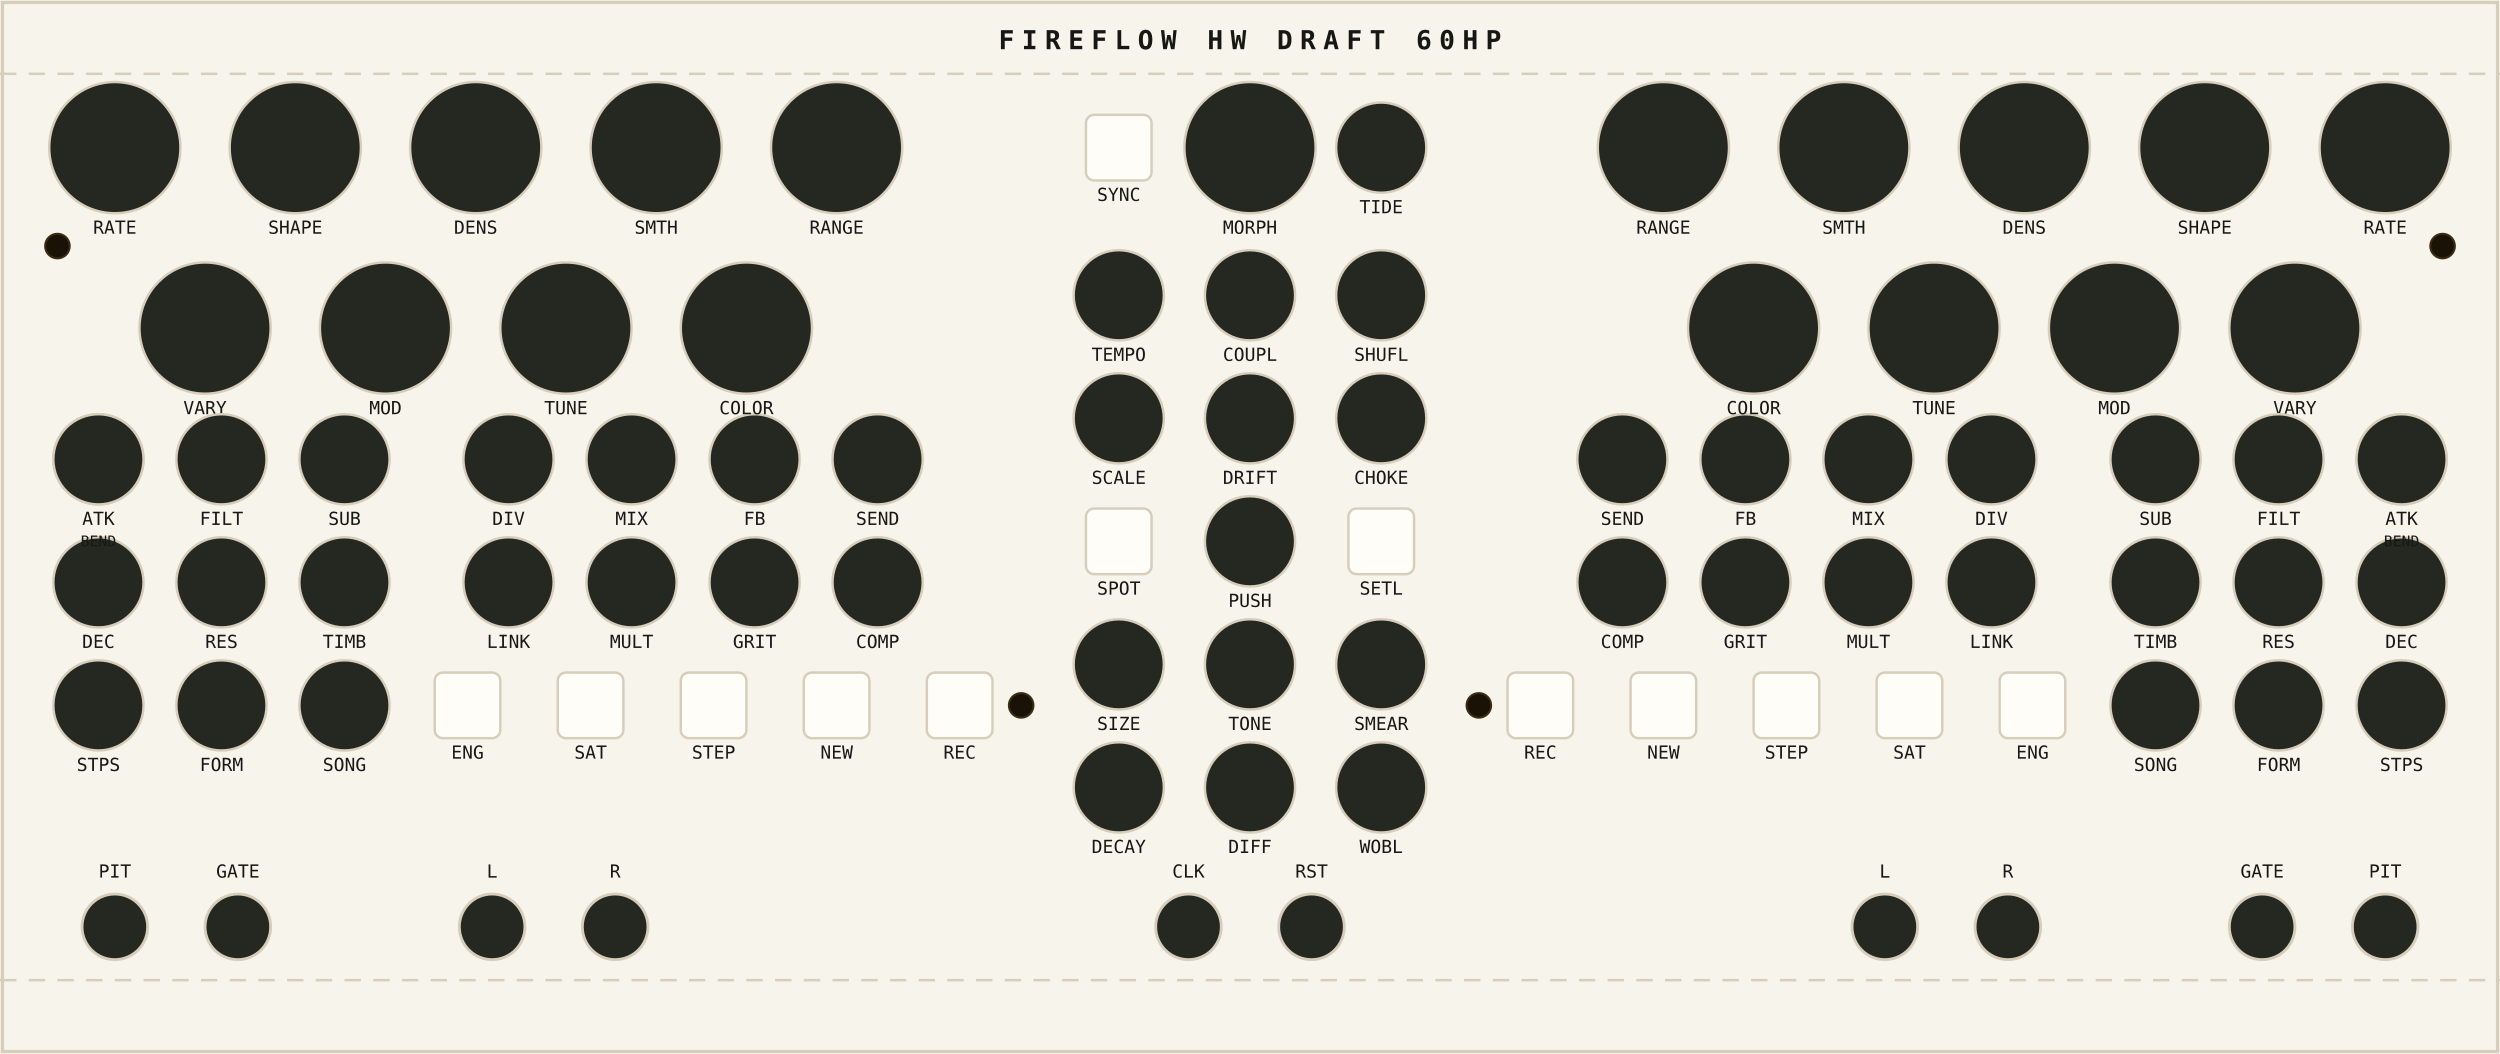
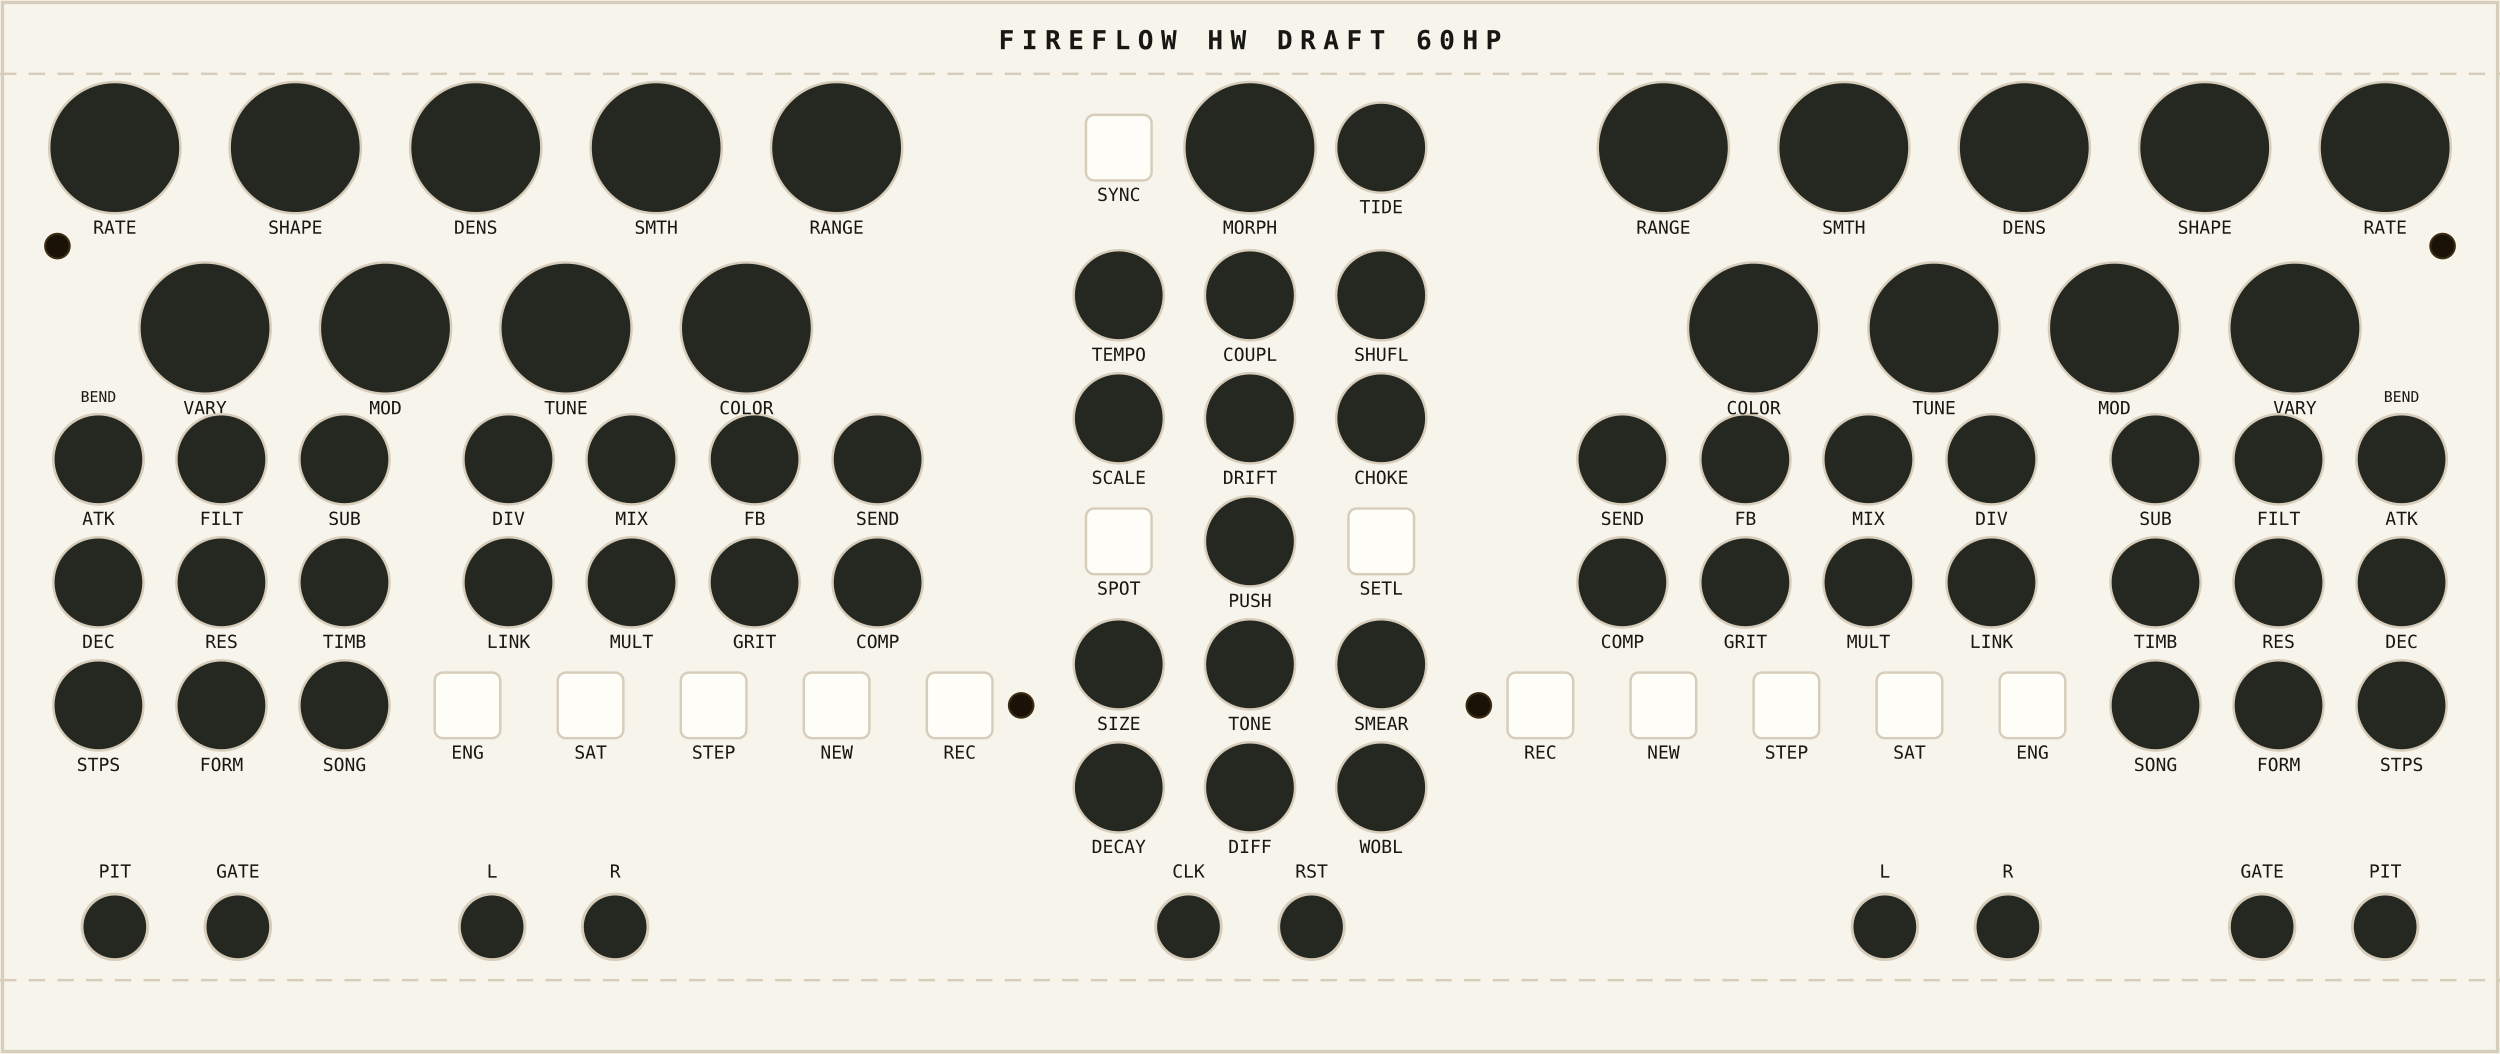
<svg xmlns="http://www.w3.org/2000/svg" width="304.800mm" height="128.500mm" viewBox="0 0 304.800 128.500">
  <rect x="0" y="0" width="304.800" height="128.500" fill="#f7f4ec" />
  <rect x="0.3" y="0.3" width="304.200" height="127.900" fill="none" stroke="#d7cdbb" stroke-width="0.4" />
  <line x1="0" y1="9.000" x2="304.800" y2="9.000" stroke="#d7cdbb" stroke-width="0.3" stroke-dasharray="2,1.5" />
  <line x1="0" y1="119.500" x2="304.800" y2="119.500" stroke="#d7cdbb" stroke-width="0.3" stroke-dasharray="2,1.5" />
  <circle cx="14.000" cy="18.000" r="8.000" fill="#252721" stroke="#d7cdbb" stroke-width="0.3" />
  <text x="14.000" y="28.500" fill="#171713" text-anchor="middle" font-family="monospace" font-size="2.2">RATE</text>
  <circle cx="36.000" cy="18.000" r="8.000" fill="#252721" stroke="#d7cdbb" stroke-width="0.3" />
  <text x="36.000" y="28.500" fill="#171713" text-anchor="middle" font-family="monospace" font-size="2.2">SHAPE</text>
  <circle cx="58.000" cy="18.000" r="8.000" fill="#252721" stroke="#d7cdbb" stroke-width="0.3" />
  <text x="58.000" y="28.500" fill="#171713" text-anchor="middle" font-family="monospace" font-size="2.2">DENS</text>
  <circle cx="80.000" cy="18.000" r="8.000" fill="#252721" stroke="#d7cdbb" stroke-width="0.3" />
  <text x="80.000" y="28.500" fill="#171713" text-anchor="middle" font-family="monospace" font-size="2.2">SMTH</text>
  <circle cx="102.000" cy="18.000" r="8.000" fill="#252721" stroke="#d7cdbb" stroke-width="0.3" />
  <text x="102.000" y="28.500" fill="#171713" text-anchor="middle" font-family="monospace" font-size="2.2">RANGE</text>
  <circle cx="25.000" cy="40.000" r="8.000" fill="#252721" stroke="#d7cdbb" stroke-width="0.3" />
  <text x="25.000" y="50.500" fill="#171713" text-anchor="middle" font-family="monospace" font-size="2.2">VARY</text>
  <circle cx="47.000" cy="40.000" r="8.000" fill="#252721" stroke="#d7cdbb" stroke-width="0.3" />
  <text x="47.000" y="50.500" fill="#171713" text-anchor="middle" font-family="monospace" font-size="2.2">MOD</text>
  <circle cx="69.000" cy="40.000" r="8.000" fill="#252721" stroke="#d7cdbb" stroke-width="0.3" />
  <text x="69.000" y="50.500" fill="#171713" text-anchor="middle" font-family="monospace" font-size="2.2">TUNE</text>
  <circle cx="12.000" cy="56.000" r="5.500" fill="#252721" stroke="#d7cdbb" stroke-width="0.3" />
  <text x="12.000" y="64.000" fill="#171713" text-anchor="middle" font-family="monospace" font-size="2.2">ATK</text>
  <circle cx="12.000" cy="71.000" r="5.500" fill="#252721" stroke="#d7cdbb" stroke-width="0.3" />
  <text x="12.000" y="79.000" fill="#171713" text-anchor="middle" font-family="monospace" font-size="2.2">DEC</text>
  <circle cx="27.000" cy="71.000" r="5.500" fill="#252721" stroke="#d7cdbb" stroke-width="0.3" />
  <text x="27.000" y="79.000" fill="#171713" text-anchor="middle" font-family="monospace" font-size="2.2">RES</text>
  <circle cx="42.000" cy="56.000" r="5.500" fill="#252721" stroke="#d7cdbb" stroke-width="0.3" />
  <text x="42.000" y="64.000" fill="#171713" text-anchor="middle" font-family="monospace" font-size="2.2">SUB</text>
  <circle cx="42.000" cy="71.000" r="5.500" fill="#252721" stroke="#d7cdbb" stroke-width="0.3" />
  <text x="42.000" y="79.000" fill="#171713" text-anchor="middle" font-family="monospace" font-size="2.2">TIMB</text>
  <circle cx="77.000" cy="56.000" r="5.500" fill="#252721" stroke="#d7cdbb" stroke-width="0.3" />
  <text x="77.000" y="64.000" fill="#171713" text-anchor="middle" font-family="monospace" font-size="2.2">MIX</text>
  <circle cx="92.000" cy="71.000" r="5.500" fill="#252721" stroke="#d7cdbb" stroke-width="0.3" />
  <text x="92.000" y="79.000" fill="#171713" text-anchor="middle" font-family="monospace" font-size="2.2">GRIT</text>
  <circle cx="107.000" cy="71.000" r="5.500" fill="#252721" stroke="#d7cdbb" stroke-width="0.3" />
  <text x="107.000" y="79.000" fill="#171713" text-anchor="middle" font-family="monospace" font-size="2.2">COMP</text>
  <circle cx="12.000" cy="86.000" r="5.500" fill="#252721" stroke="#d7cdbb" stroke-width="0.3" />
  <text x="12.000" y="94.000" fill="#171713" text-anchor="middle" font-family="monospace" font-size="2.2">STPS</text>
  <rect x="53.000" y="82.000" width="8.000" height="8.000" rx="1.0" fill="#fffdf7" stroke="#d7cdbb" stroke-width="0.3" />
  <text x="57.000" y="92.500" fill="#171713" text-anchor="middle" font-family="monospace" font-size="2.2">ENG</text>
  <rect x="68.000" y="82.000" width="8.000" height="8.000" rx="1.0" fill="#fffdf7" stroke="#d7cdbb" stroke-width="0.3" />
  <text x="72.000" y="92.500" fill="#171713" text-anchor="middle" font-family="monospace" font-size="2.2">SAT</text>
  <rect x="83.000" y="82.000" width="8.000" height="8.000" rx="1.0" fill="#fffdf7" stroke="#d7cdbb" stroke-width="0.3" />
  <text x="87.000" y="92.500" fill="#171713" text-anchor="middle" font-family="monospace" font-size="2.2">STEP</text>
  <circle cx="27.000" cy="86.000" r="5.500" fill="#252721" stroke="#d7cdbb" stroke-width="0.3" />
  <text x="27.000" y="94.000" fill="#171713" text-anchor="middle" font-family="monospace" font-size="2.2">FORM</text>
  <rect x="98.000" y="82.000" width="8.000" height="8.000" rx="1.0" fill="#fffdf7" stroke="#d7cdbb" stroke-width="0.3" />
  <text x="102.000" y="92.500" fill="#171713" text-anchor="middle" font-family="monospace" font-size="2.2">NEW</text>
  <circle cx="42.000" cy="86.000" r="5.500" fill="#252721" stroke="#d7cdbb" stroke-width="0.3" />
  <text x="42.000" y="94.000" fill="#171713" text-anchor="middle" font-family="monospace" font-size="2.2">SONG</text>
  <circle cx="290.800" cy="18.000" r="8.000" fill="#252721" stroke="#d7cdbb" stroke-width="0.3" />
  <text x="290.800" y="28.500" fill="#171713" text-anchor="middle" font-family="monospace" font-size="2.2">RATE</text>
  <circle cx="268.800" cy="18.000" r="8.000" fill="#252721" stroke="#d7cdbb" stroke-width="0.3" />
  <text x="268.800" y="28.500" fill="#171713" text-anchor="middle" font-family="monospace" font-size="2.2">SHAPE</text>
  <circle cx="246.800" cy="18.000" r="8.000" fill="#252721" stroke="#d7cdbb" stroke-width="0.3" />
  <text x="246.800" y="28.500" fill="#171713" text-anchor="middle" font-family="monospace" font-size="2.2">DENS</text>
  <circle cx="224.800" cy="18.000" r="8.000" fill="#252721" stroke="#d7cdbb" stroke-width="0.3" />
  <text x="224.800" y="28.500" fill="#171713" text-anchor="middle" font-family="monospace" font-size="2.2">SMTH</text>
  <circle cx="202.800" cy="18.000" r="8.000" fill="#252721" stroke="#d7cdbb" stroke-width="0.3" />
  <text x="202.800" y="28.500" fill="#171713" text-anchor="middle" font-family="monospace" font-size="2.2">RANGE</text>
  <circle cx="279.800" cy="40.000" r="8.000" fill="#252721" stroke="#d7cdbb" stroke-width="0.3" />
  <text x="279.800" y="50.500" fill="#171713" text-anchor="middle" font-family="monospace" font-size="2.2">VARY</text>
  <circle cx="257.800" cy="40.000" r="8.000" fill="#252721" stroke="#d7cdbb" stroke-width="0.3" />
  <text x="257.800" y="50.500" fill="#171713" text-anchor="middle" font-family="monospace" font-size="2.2">MOD</text>
  <circle cx="235.800" cy="40.000" r="8.000" fill="#252721" stroke="#d7cdbb" stroke-width="0.3" />
  <text x="235.800" y="50.500" fill="#171713" text-anchor="middle" font-family="monospace" font-size="2.2">TUNE</text>
  <circle cx="292.800" cy="56.000" r="5.500" fill="#252721" stroke="#d7cdbb" stroke-width="0.3" />
  <text x="292.800" y="64.000" fill="#171713" text-anchor="middle" font-family="monospace" font-size="2.2">ATK</text>
  <circle cx="292.800" cy="71.000" r="5.500" fill="#252721" stroke="#d7cdbb" stroke-width="0.3" />
  <text x="292.800" y="79.000" fill="#171713" text-anchor="middle" font-family="monospace" font-size="2.2">DEC</text>
  <circle cx="277.800" cy="71.000" r="5.500" fill="#252721" stroke="#d7cdbb" stroke-width="0.3" />
  <text x="277.800" y="79.000" fill="#171713" text-anchor="middle" font-family="monospace" font-size="2.2">RES</text>
  <circle cx="262.800" cy="56.000" r="5.500" fill="#252721" stroke="#d7cdbb" stroke-width="0.3" />
  <text x="262.800" y="64.000" fill="#171713" text-anchor="middle" font-family="monospace" font-size="2.2">SUB</text>
  <circle cx="262.800" cy="71.000" r="5.500" fill="#252721" stroke="#d7cdbb" stroke-width="0.3" />
  <text x="262.800" y="79.000" fill="#171713" text-anchor="middle" font-family="monospace" font-size="2.2">TIMB</text>
  <circle cx="227.800" cy="56.000" r="5.500" fill="#252721" stroke="#d7cdbb" stroke-width="0.3" />
  <text x="227.800" y="64.000" fill="#171713" text-anchor="middle" font-family="monospace" font-size="2.2">MIX</text>
  <circle cx="212.800" cy="71.000" r="5.500" fill="#252721" stroke="#d7cdbb" stroke-width="0.3" />
  <text x="212.800" y="79.000" fill="#171713" text-anchor="middle" font-family="monospace" font-size="2.2">GRIT</text>
  <circle cx="197.800" cy="71.000" r="5.500" fill="#252721" stroke="#d7cdbb" stroke-width="0.3" />
  <text x="197.800" y="79.000" fill="#171713" text-anchor="middle" font-family="monospace" font-size="2.2">COMP</text>
  <circle cx="292.800" cy="86.000" r="5.500" fill="#252721" stroke="#d7cdbb" stroke-width="0.3" />
  <text x="292.800" y="94.000" fill="#171713" text-anchor="middle" font-family="monospace" font-size="2.2">STPS</text>
  <rect x="243.800" y="82.000" width="8.000" height="8.000" rx="1.0" fill="#fffdf7" stroke="#d7cdbb" stroke-width="0.3" />
  <text x="247.800" y="92.500" fill="#171713" text-anchor="middle" font-family="monospace" font-size="2.2">ENG</text>
  <rect x="228.800" y="82.000" width="8.000" height="8.000" rx="1.0" fill="#fffdf7" stroke="#d7cdbb" stroke-width="0.3" />
  <text x="232.800" y="92.500" fill="#171713" text-anchor="middle" font-family="monospace" font-size="2.2">SAT</text>
  <rect x="213.800" y="82.000" width="8.000" height="8.000" rx="1.0" fill="#fffdf7" stroke="#d7cdbb" stroke-width="0.3" />
  <text x="217.800" y="92.500" fill="#171713" text-anchor="middle" font-family="monospace" font-size="2.2">STEP</text>
  <circle cx="277.800" cy="86.000" r="5.500" fill="#252721" stroke="#d7cdbb" stroke-width="0.3" />
  <text x="277.800" y="94.000" fill="#171713" text-anchor="middle" font-family="monospace" font-size="2.2">FORM</text>
  <rect x="198.800" y="82.000" width="8.000" height="8.000" rx="1.0" fill="#fffdf7" stroke="#d7cdbb" stroke-width="0.3" />
  <text x="202.800" y="92.500" fill="#171713" text-anchor="middle" font-family="monospace" font-size="2.2">NEW</text>
  <circle cx="262.800" cy="86.000" r="5.500" fill="#252721" stroke="#d7cdbb" stroke-width="0.3" />
  <text x="262.800" y="94.000" fill="#171713" text-anchor="middle" font-family="monospace" font-size="2.2">SONG</text>
  <circle cx="152.400" cy="18.000" r="8.000" fill="#252721" stroke="#d7cdbb" stroke-width="0.3" />
  <text x="152.400" y="28.500" fill="#171713" text-anchor="middle" font-family="monospace" font-size="2.2">MORPH</text>
  <rect x="132.400" y="14.000" width="8.000" height="8.000" rx="1.0" fill="#fffdf7" stroke="#d7cdbb" stroke-width="0.3" />
  <text x="136.400" y="24.500" fill="#171713" text-anchor="middle" font-family="monospace" font-size="2.2">SYNC</text>
  <circle cx="136.400" cy="36.000" r="5.500" fill="#252721" stroke="#d7cdbb" stroke-width="0.3" />
  <text x="136.400" y="44.000" fill="#171713" text-anchor="middle" font-family="monospace" font-size="2.2">TEMPO</text>
  <circle cx="152.400" cy="36.000" r="5.500" fill="#252721" stroke="#d7cdbb" stroke-width="0.3" />
  <text x="152.400" y="44.000" fill="#171713" text-anchor="middle" font-family="monospace" font-size="2.2">COUPL</text>
  <circle cx="136.400" cy="51.000" r="5.500" fill="#252721" stroke="#d7cdbb" stroke-width="0.3" />
  <text x="136.400" y="59.000" fill="#171713" text-anchor="middle" font-family="monospace" font-size="2.2">SCALE</text>
  <circle cx="152.400" cy="51.000" r="5.500" fill="#252721" stroke="#d7cdbb" stroke-width="0.3" />
  <text x="152.400" y="59.000" fill="#171713" text-anchor="middle" font-family="monospace" font-size="2.2">DRIFT</text>
  <rect x="132.400" y="62.000" width="8.000" height="8.000" rx="1.0" fill="#fffdf7" stroke="#d7cdbb" stroke-width="0.3" />
  <text x="136.400" y="72.500" fill="#171713" text-anchor="middle" font-family="monospace" font-size="2.2">SPOT</text>
  <circle cx="152.400" cy="66.000" r="5.500" fill="#252721" stroke="#d7cdbb" stroke-width="0.3" />
  <text x="152.400" y="74.000" fill="#171713" text-anchor="middle" font-family="monospace" font-size="2.2">PUSH</text>
  <rect x="164.400" y="62.000" width="8.000" height="8.000" rx="1.0" fill="#fffdf7" stroke="#d7cdbb" stroke-width="0.3" />
  <text x="168.400" y="72.500" fill="#171713" text-anchor="middle" font-family="monospace" font-size="2.2">SETL</text>
  <circle cx="136.400" cy="81.000" r="5.500" fill="#252721" stroke="#d7cdbb" stroke-width="0.3" />
  <text x="136.400" y="89.000" fill="#171713" text-anchor="middle" font-family="monospace" font-size="2.2">SIZE</text>
  <circle cx="136.400" cy="96.000" r="5.500" fill="#252721" stroke="#d7cdbb" stroke-width="0.3" />
  <text x="136.400" y="104.000" fill="#171713" text-anchor="middle" font-family="monospace" font-size="2.2">DECAY</text>
  <circle cx="152.400" cy="81.000" r="5.500" fill="#252721" stroke="#d7cdbb" stroke-width="0.3" />
  <text x="152.400" y="89.000" fill="#171713" text-anchor="middle" font-family="monospace" font-size="2.2">TONE</text>
  <circle cx="152.400" cy="96.000" r="5.500" fill="#252721" stroke="#d7cdbb" stroke-width="0.3" />
  <text x="152.400" y="104.000" fill="#171713" text-anchor="middle" font-family="monospace" font-size="2.2">DIFF</text>
  <circle cx="168.400" cy="81.000" r="5.500" fill="#252721" stroke="#d7cdbb" stroke-width="0.3" />
  <text x="168.400" y="89.000" fill="#171713" text-anchor="middle" font-family="monospace" font-size="2.2">SMEAR</text>
  <circle cx="168.400" cy="96.000" r="5.500" fill="#252721" stroke="#d7cdbb" stroke-width="0.3" />
  <text x="168.400" y="104.000" fill="#171713" text-anchor="middle" font-family="monospace" font-size="2.2">WOBL</text>
  <circle cx="168.400" cy="51.000" r="5.500" fill="#252721" stroke="#d7cdbb" stroke-width="0.3" />
  <text x="168.400" y="59.000" fill="#171713" text-anchor="middle" font-family="monospace" font-size="2.2">CHOKE</text>
  <circle cx="27.000" cy="56.000" r="5.500" fill="#252721" stroke="#d7cdbb" stroke-width="0.3" />
  <text x="27.000" y="64.000" fill="#171713" text-anchor="middle" font-family="monospace" font-size="2.2">FILT</text>
  <circle cx="277.800" cy="56.000" r="5.500" fill="#252721" stroke="#d7cdbb" stroke-width="0.3" />
  <text x="277.800" y="64.000" fill="#171713" text-anchor="middle" font-family="monospace" font-size="2.2">FILT</text>
  <circle cx="168.400" cy="18.000" r="5.500" fill="#252721" stroke="#d7cdbb" stroke-width="0.3" />
  <text x="168.400" y="26.000" fill="#171713" text-anchor="middle" font-family="monospace" font-size="2.2">TIDE</text>
  <circle cx="62.000" cy="56.000" r="5.500" fill="#252721" stroke="#d7cdbb" stroke-width="0.3" />
  <text x="62.000" y="64.000" fill="#171713" text-anchor="middle" font-family="monospace" font-size="2.2">DIV</text>
  <circle cx="242.800" cy="56.000" r="5.500" fill="#252721" stroke="#d7cdbb" stroke-width="0.3" />
  <text x="242.800" y="64.000" fill="#171713" text-anchor="middle" font-family="monospace" font-size="2.2">DIV</text>
  <circle cx="92.000" cy="56.000" r="5.500" fill="#252721" stroke="#d7cdbb" stroke-width="0.3" />
  <text x="92.000" y="64.000" fill="#171713" text-anchor="middle" font-family="monospace" font-size="2.2">FB</text>
  <circle cx="212.800" cy="56.000" r="5.500" fill="#252721" stroke="#d7cdbb" stroke-width="0.3" />
  <text x="212.800" y="64.000" fill="#171713" text-anchor="middle" font-family="monospace" font-size="2.2">FB</text>
  <circle cx="91.000" cy="40.000" r="8.000" fill="#252721" stroke="#d7cdbb" stroke-width="0.3" />
  <text x="91.000" y="50.500" fill="#171713" text-anchor="middle" font-family="monospace" font-size="2.2">COLOR</text>
  <circle cx="213.800" cy="40.000" r="8.000" fill="#252721" stroke="#d7cdbb" stroke-width="0.3" />
  <text x="213.800" y="50.500" fill="#171713" text-anchor="middle" font-family="monospace" font-size="2.2">COLOR</text>
  <circle cx="62.000" cy="71.000" r="5.500" fill="#252721" stroke="#d7cdbb" stroke-width="0.3" />
  <text x="62.000" y="79.000" fill="#171713" text-anchor="middle" font-family="monospace" font-size="2.2">LINK</text>
  <circle cx="242.800" cy="71.000" r="5.500" fill="#252721" stroke="#d7cdbb" stroke-width="0.3" />
  <text x="242.800" y="79.000" fill="#171713" text-anchor="middle" font-family="monospace" font-size="2.2">LINK</text>
  <circle cx="12.000" cy="56.000" r="5.500" fill="#252721" stroke="#d7cdbb" stroke-width="0.3" />
-   <text x="12.000" y="66.600" fill="#171713" text-anchor="middle" font-family="monospace" font-size="1.8">BEND</text>
+   <text x="12.000" y="49.000" fill="#171713" text-anchor="middle" font-family="monospace" font-size="1.8">BEND</text>
  <circle cx="292.800" cy="56.000" r="5.500" fill="#252721" stroke="#d7cdbb" stroke-width="0.3" />
-   <text x="292.800" y="66.600" fill="#171713" text-anchor="middle" font-family="monospace" font-size="1.8">BEND</text>
+   <text x="292.800" y="49.000" fill="#171713" text-anchor="middle" font-family="monospace" font-size="1.8">BEND</text>
  <rect x="113.000" y="82.000" width="8.000" height="8.000" rx="1.0" fill="#fffdf7" stroke="#d7cdbb" stroke-width="0.3" />
  <text x="117.000" y="92.500" fill="#171713" text-anchor="middle" font-family="monospace" font-size="2.2">REC</text>
  <rect x="183.800" y="82.000" width="8.000" height="8.000" rx="1.0" fill="#fffdf7" stroke="#d7cdbb" stroke-width="0.3" />
  <text x="187.800" y="92.500" fill="#171713" text-anchor="middle" font-family="monospace" font-size="2.2">REC</text>
  <circle cx="107.000" cy="56.000" r="5.500" fill="#252721" stroke="#d7cdbb" stroke-width="0.3" />
  <text x="107.000" y="64.000" fill="#171713" text-anchor="middle" font-family="monospace" font-size="2.2">SEND</text>
  <circle cx="197.800" cy="56.000" r="5.500" fill="#252721" stroke="#d7cdbb" stroke-width="0.3" />
  <text x="197.800" y="64.000" fill="#171713" text-anchor="middle" font-family="monospace" font-size="2.2">SEND</text>
  <circle cx="168.400" cy="36.000" r="5.500" fill="#252721" stroke="#d7cdbb" stroke-width="0.3" />
  <text x="168.400" y="44.000" fill="#171713" text-anchor="middle" font-family="monospace" font-size="2.2">SHUFL</text>
  <circle cx="77.000" cy="71.000" r="5.500" fill="#252721" stroke="#d7cdbb" stroke-width="0.3" />
  <text x="77.000" y="79.000" fill="#171713" text-anchor="middle" font-family="monospace" font-size="2.2">MULT</text>
  <circle cx="227.800" cy="71.000" r="5.500" fill="#252721" stroke="#d7cdbb" stroke-width="0.3" />
  <text x="227.800" y="79.000" fill="#171713" text-anchor="middle" font-family="monospace" font-size="2.2">MULT</text>
  <circle cx="60.000" cy="113.000" r="4.000" fill="#252721" stroke="#d7cdbb" stroke-width="0.35" />
  <text x="60.000" y="107.000" fill="#171713" text-anchor="middle" font-family="monospace" font-size="2.2">L</text>
  <circle cx="75.000" cy="113.000" r="4.000" fill="#252721" stroke="#d7cdbb" stroke-width="0.35" />
  <text x="75.000" y="107.000" fill="#171713" text-anchor="middle" font-family="monospace" font-size="2.2">R</text>
  <circle cx="144.900" cy="113.000" r="4.000" fill="#252721" stroke="#d7cdbb" stroke-width="0.35" />
  <text x="144.900" y="107.000" fill="#171713" text-anchor="middle" font-family="monospace" font-size="2.2">CLK</text>
  <circle cx="159.900" cy="113.000" r="4.000" fill="#252721" stroke="#d7cdbb" stroke-width="0.35" />
  <text x="159.900" y="107.000" fill="#171713" text-anchor="middle" font-family="monospace" font-size="2.2">RST</text>
  <circle cx="229.800" cy="113.000" r="4.000" fill="#252721" stroke="#d7cdbb" stroke-width="0.35" />
  <text x="229.800" y="107.000" fill="#171713" text-anchor="middle" font-family="monospace" font-size="2.2">L</text>
  <circle cx="244.800" cy="113.000" r="4.000" fill="#252721" stroke="#d7cdbb" stroke-width="0.35" />
  <text x="244.800" y="107.000" fill="#171713" text-anchor="middle" font-family="monospace" font-size="2.2">R</text>
  <circle cx="14.000" cy="113.000" r="4.000" fill="#252721" stroke="#d7cdbb" stroke-width="0.35" />
  <text x="14.000" y="107.000" fill="#171713" text-anchor="middle" font-family="monospace" font-size="2.2">PIT</text>
  <circle cx="29.000" cy="113.000" r="4.000" fill="#252721" stroke="#d7cdbb" stroke-width="0.35" />
  <text x="29.000" y="107.000" fill="#171713" text-anchor="middle" font-family="monospace" font-size="2.2">GATE</text>
  <circle cx="290.800" cy="113.000" r="4.000" fill="#252721" stroke="#d7cdbb" stroke-width="0.35" />
  <text x="290.800" y="107.000" fill="#171713" text-anchor="middle" font-family="monospace" font-size="2.2">PIT</text>
  <circle cx="275.800" cy="113.000" r="4.000" fill="#252721" stroke="#d7cdbb" stroke-width="0.35" />
  <text x="275.800" y="107.000" fill="#171713" text-anchor="middle" font-family="monospace" font-size="2.2">GATE</text>
  <circle cx="7.000" cy="30.000" r="1.500" fill="#1a1206" stroke="#3a2c12" stroke-width="0.25" />
  <circle cx="297.800" cy="30.000" r="1.500" fill="#1a1206" stroke="#3a2c12" stroke-width="0.25" />
  <circle cx="124.500" cy="86.000" r="1.500" fill="#1a1206" stroke="#3a2c12" stroke-width="0.25" />
  <circle cx="180.300" cy="86.000" r="1.500" fill="#1a1206" stroke="#3a2c12" stroke-width="0.25" />
  <text x="152.400" y="6.000" fill="#171713" text-anchor="middle" font-family="monospace" font-size="3.2" letter-spacing="0.9" font-weight="bold">FIREFLOW HW DRAFT 60HP</text>
</svg>
